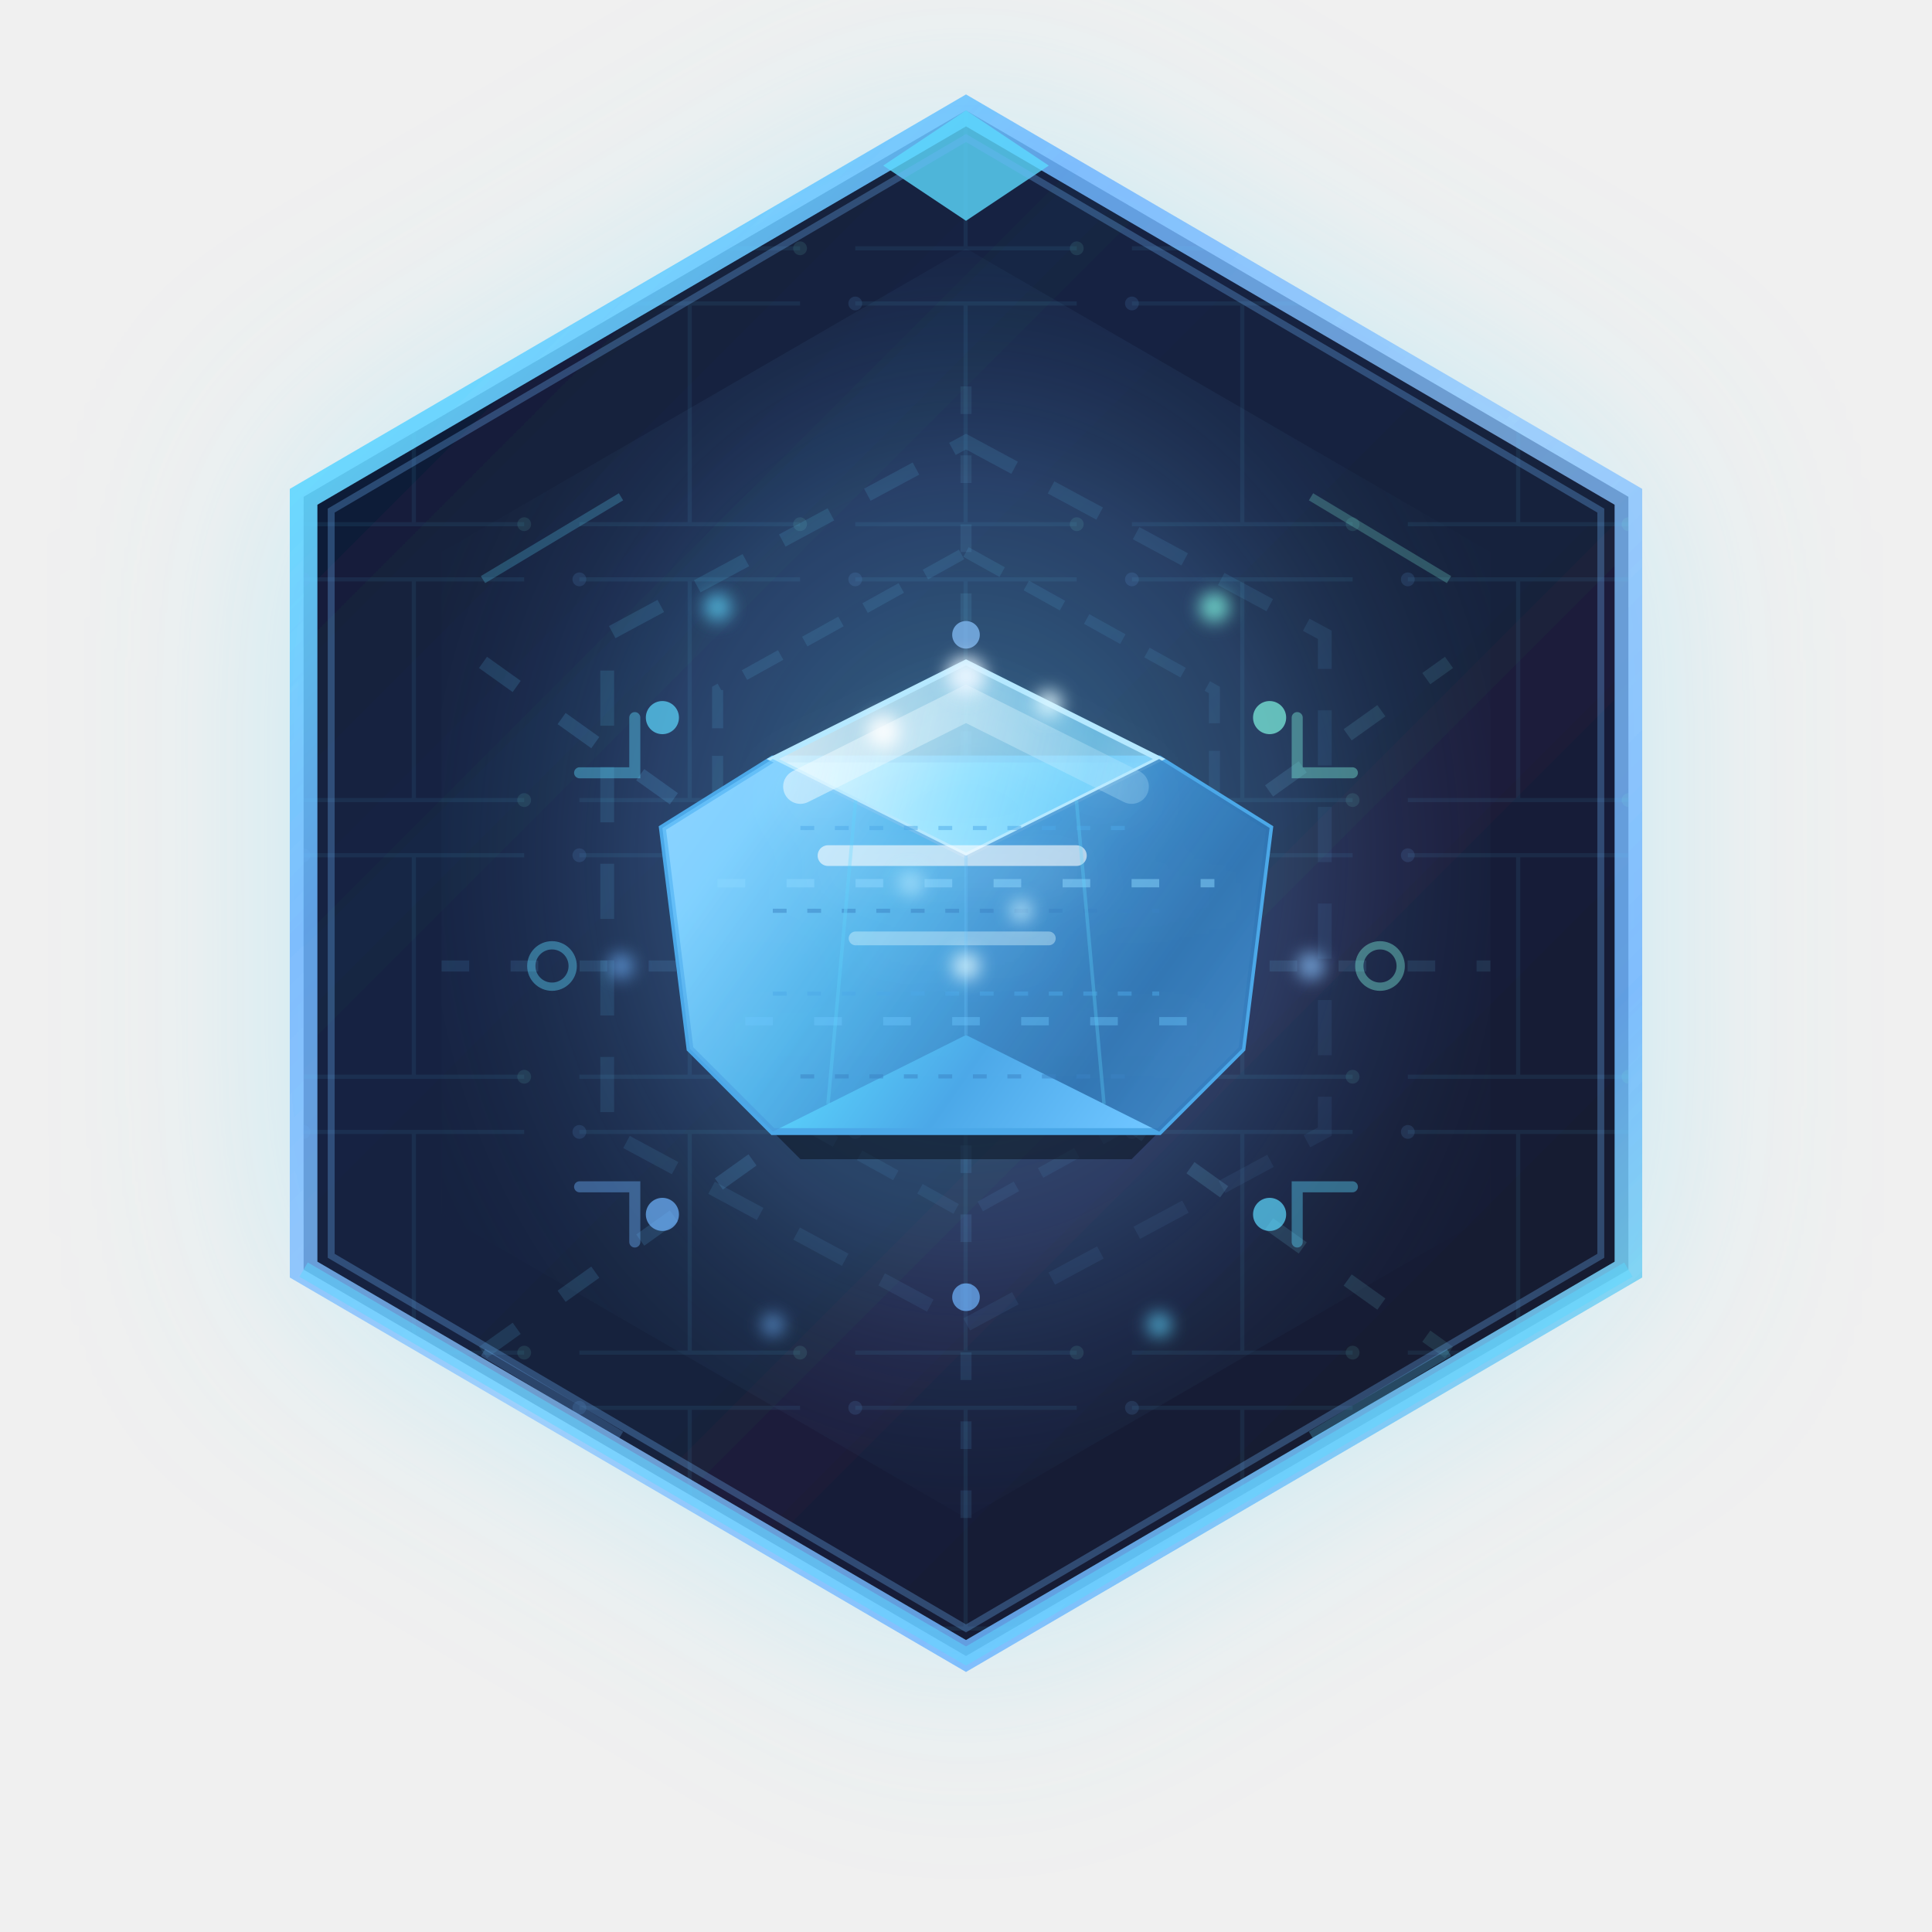
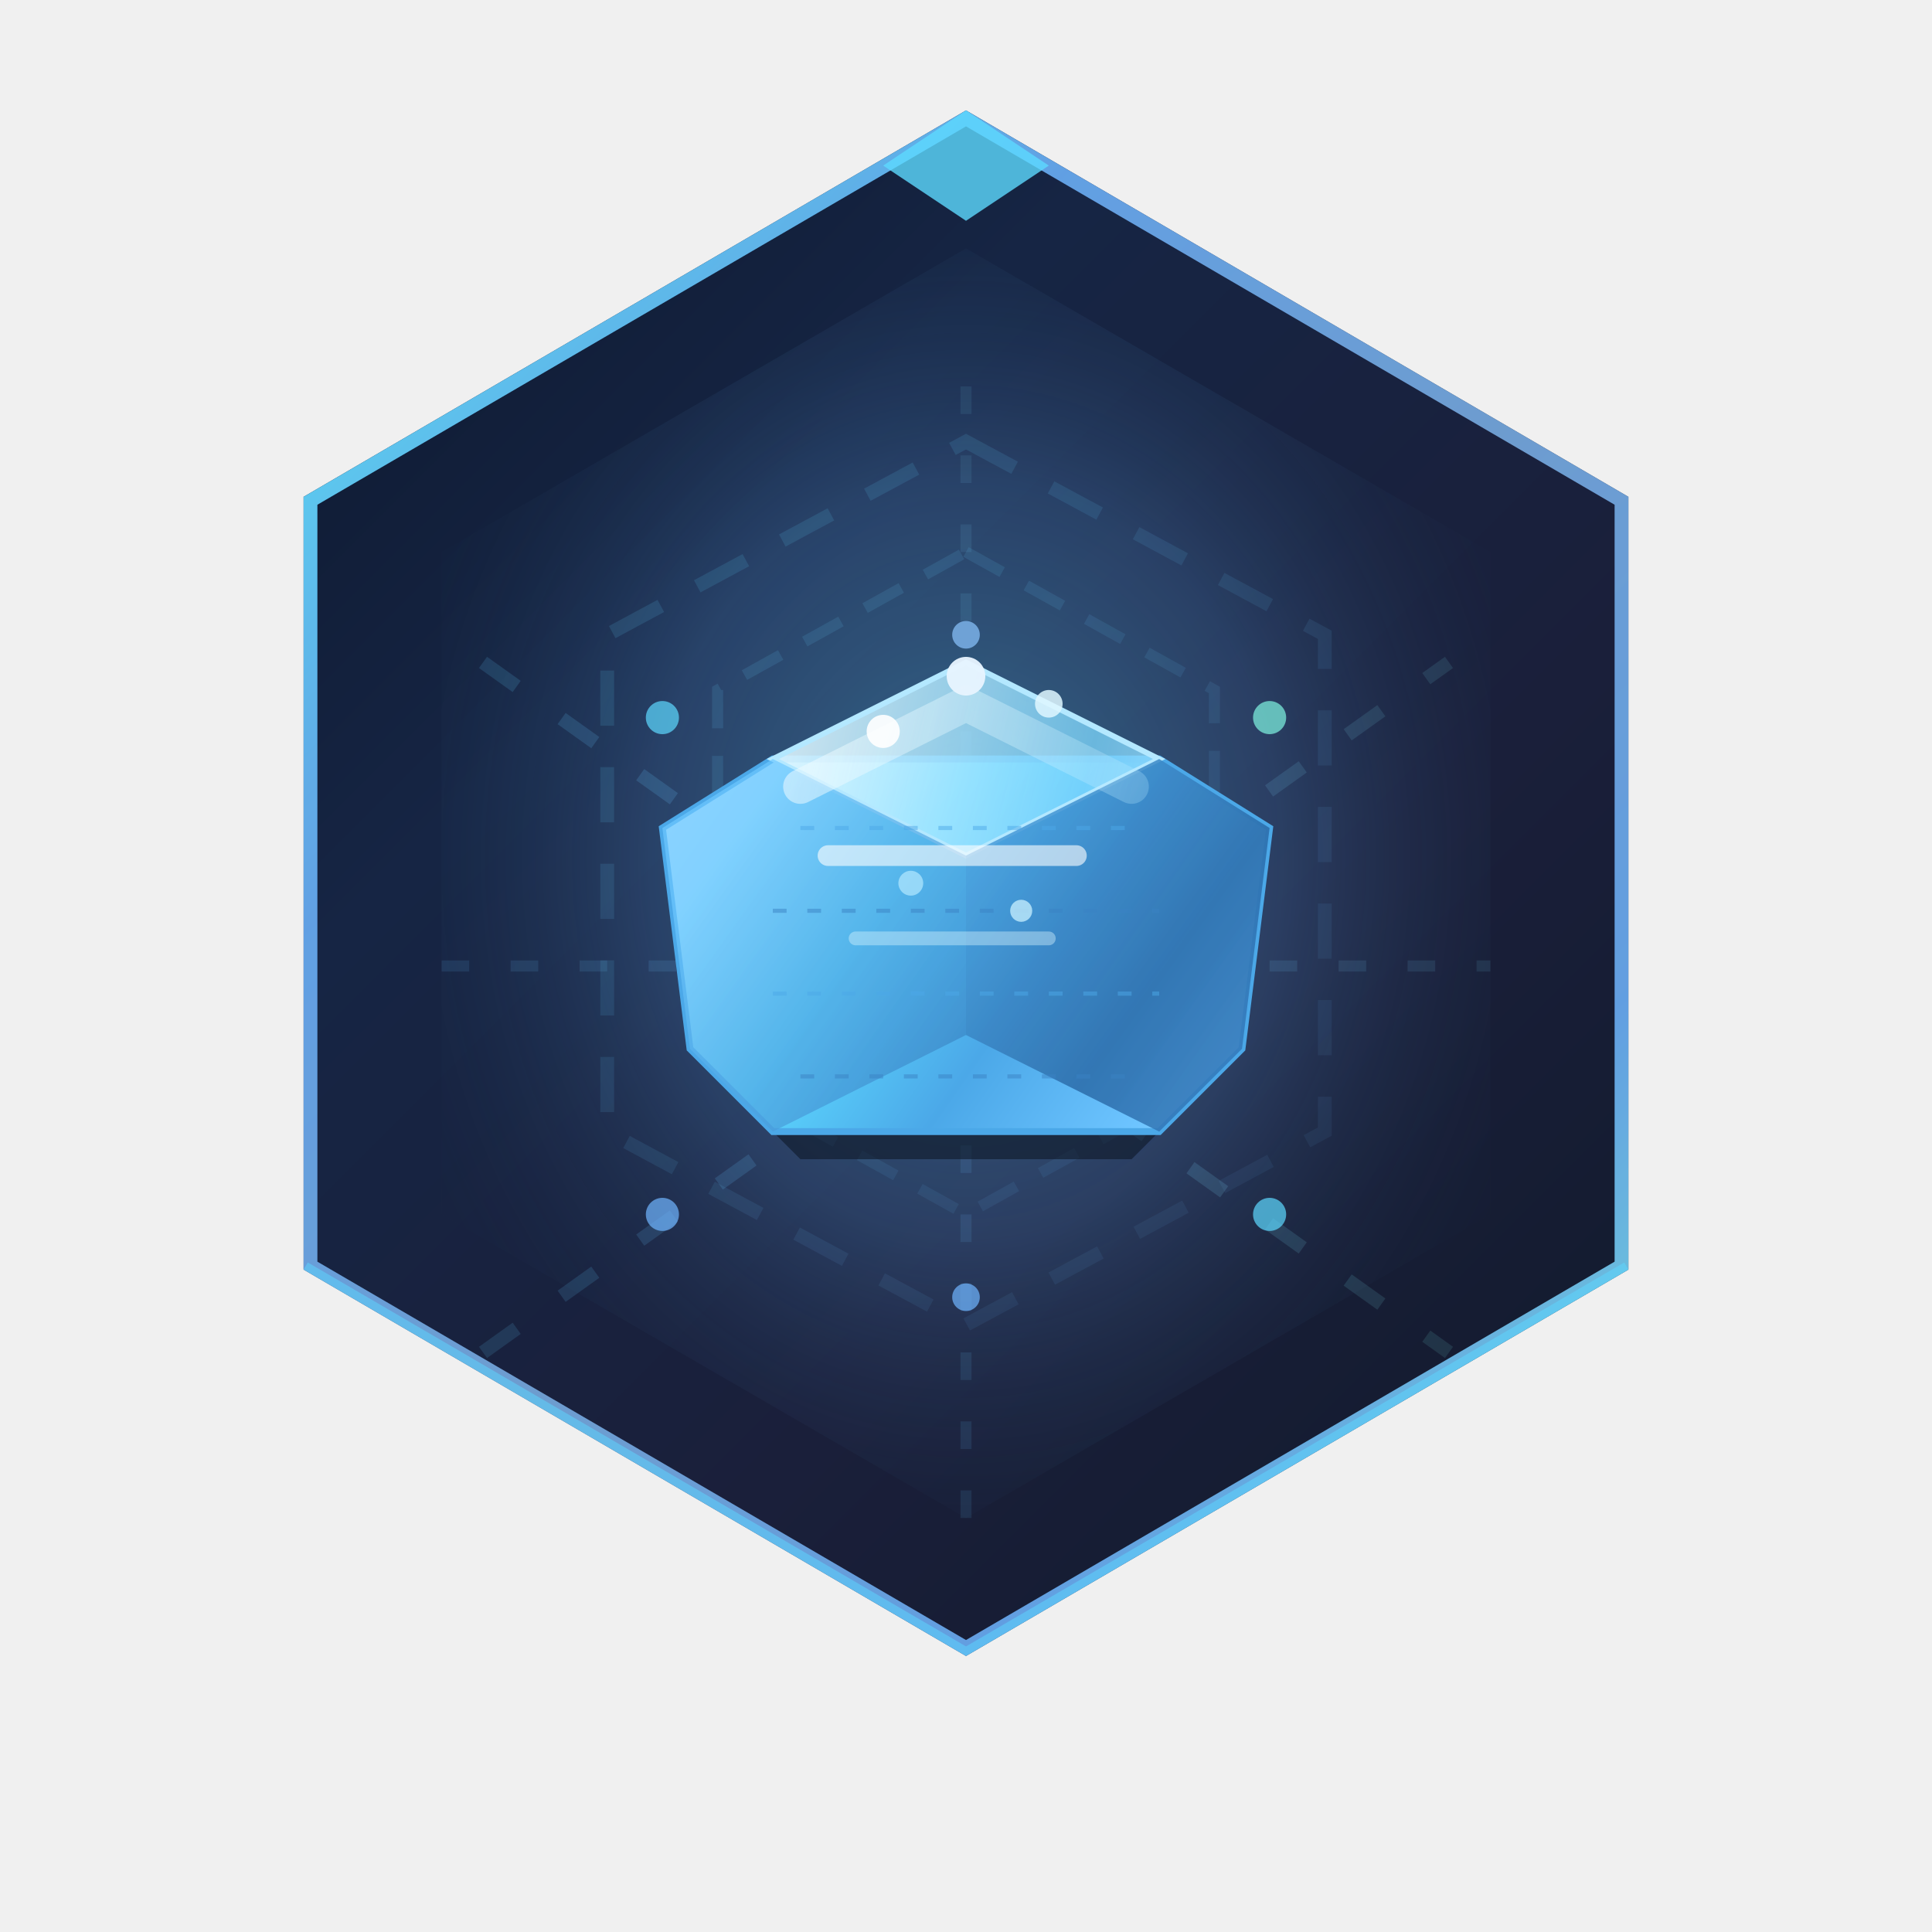
<svg xmlns="http://www.w3.org/2000/svg" width="140" height="140" viewBox="0 0 140 140" fill="none">
  <defs>
    <linearGradient id="hexBg" x1="10" y1="10" x2="130" y2="130" gradientUnits="userSpaceOnUse">
      <stop offset="0" stop-color="#0a1428" />
      <stop offset="0.3" stop-color="#162544" />
      <stop offset="0.6" stop-color="#1a1f3a" />
      <stop offset="1" stop-color="#0d1826" />
    </linearGradient>
    <radialGradient id="centerGlow" cx="50%" cy="48%" r="60%">
      <stop offset="0" stop-color="#5fd9ff" stop-opacity="0.4" />
      <stop offset="0.5" stop-color="#6eb8ff" stop-opacity="0.2" />
      <stop offset="1" stop-color="#0d1e2f" stop-opacity="0" />
    </radialGradient>
    <linearGradient id="hexEdge" x1="20" y1="20" x2="120" y2="120" gradientUnits="userSpaceOnUse">
      <stop offset="0" stop-color="#5de8ff" stop-opacity="0.95" />
      <stop offset="0.25" stop-color="#6fb5ff" stop-opacity="0.85" />
      <stop offset="0.5" stop-color="#8ac5ff" stop-opacity="0.75" />
      <stop offset="0.75" stop-color="#6fb5ff" stop-opacity="0.85" />
      <stop offset="1" stop-color="#7ff5e1" stop-opacity="0.95" />
    </linearGradient>
    <linearGradient id="ingotMain" x1="45" y1="55" x2="95" y2="90" gradientUnits="userSpaceOnUse">
      <stop offset="0" stop-color="#e8f5ff" />
      <stop offset="0.15" stop-color="#b4e8ff" />
      <stop offset="0.35" stop-color="#5dd9ff" />
      <stop offset="0.55" stop-color="#4ba8e8" />
      <stop offset="0.75" stop-color="#6dc4ff" />
      <stop offset="0.9" stop-color="#a5dbff" />
      <stop offset="1" stop-color="#d4efff" />
    </linearGradient>
    <linearGradient id="ingotTop" x1="50" y1="52" x2="90" y2="62" gradientUnits="userSpaceOnUse">
      <stop offset="0" stop-color="#ffffff" stop-opacity="0.95" />
      <stop offset="0.3" stop-color="#c8f0ff" stop-opacity="0.85" />
      <stop offset="0.7" stop-color="#7dd8ff" stop-opacity="0.75" />
      <stop offset="1" stop-color="#b8e6ff" stop-opacity="0.85" />
    </linearGradient>
    <linearGradient id="ingotSide" x1="52" y1="62" x2="88" y2="88" gradientUnits="userSpaceOnUse">
      <stop offset="0" stop-color="#6dc8ff" />
      <stop offset="0.4" stop-color="#4395d4" />
      <stop offset="0.7" stop-color="#2b6ba8" />
      <stop offset="1" stop-color="#3a82c4" />
    </linearGradient>
    <linearGradient id="ingotHighlight" x1="48" y1="58" x2="92" y2="68" gradientUnits="userSpaceOnUse">
      <stop offset="0" stop-color="#ffffff" stop-opacity="0.7" />
      <stop offset="0.5" stop-color="#dff7ff" stop-opacity="0.4" />
      <stop offset="1" stop-color="#8ad8ff" stop-opacity="0.2" />
    </linearGradient>
    <linearGradient id="gridLine1" x1="30" y1="30" x2="110" y2="110" gradientUnits="userSpaceOnUse">
      <stop offset="0" stop-color="#5dd9ff" stop-opacity="0.2" />
      <stop offset="0.5" stop-color="#6fb5ff" stop-opacity="0.35" />
      <stop offset="1" stop-color="#7ff5e1" stop-opacity="0.15" />
    </linearGradient>
    <linearGradient id="gridLine2" x1="110" y1="30" x2="30" y2="110" gradientUnits="userSpaceOnUse">
      <stop offset="0" stop-color="#7ff5e1" stop-opacity="0.15" />
      <stop offset="0.5" stop-color="#6fb5ff" stop-opacity="0.3" />
      <stop offset="1" stop-color="#5dd9ff" stop-opacity="0.2" />
    </linearGradient>
    <linearGradient id="innerGeometric" x1="40" y1="40" x2="100" y2="100" gradientUnits="userSpaceOnUse">
      <stop offset="0" stop-color="#5dd9ff" stop-opacity="0.4" />
      <stop offset="1" stop-color="#6fb5ff" stop-opacity="0.15" />
    </linearGradient>
-     <filter id="mainGlow" x="-20" y="-20" width="180" height="180" filterUnits="userSpaceOnUse">
-       <feDropShadow dx="0" dy="2" stdDeviation="4" flood-color="#0a1428" flood-opacity="0.8" />
-       <feDropShadow dx="0" dy="0" stdDeviation="8" flood-color="#5dd9ff" flood-opacity="0.3" />
-     </filter>
-     <filter id="metalShine" x="-10" y="-10" width="160" height="160" filterUnits="userSpaceOnUse">
-       <feGaussianBlur stdDeviation="0.8" />
-       <feDropShadow dx="0" dy="1" stdDeviation="2" flood-color="#ffffff" flood-opacity="0.4" />
-     </filter>
-     <filter id="sparkleFilter" x="-5" y="-5" width="150" height="150" filterUnits="userSpaceOnUse">
-       <feGaussianBlur stdDeviation="0.6" />
-     </filter>
-     <pattern id="circuitPattern" x="0" y="0" width="20" height="20" patternUnits="userSpaceOnUse">
-       <path d="M2 2 L18 2 M10 2 L10 18 M2 18 L18 18" stroke="#5dd9ff" stroke-width="0.3" stroke-opacity="0.15" />
-       <circle cx="2" cy="2" r="0.5" fill="#6fb5ff" fill-opacity="0.25" />
-       <circle cx="18" cy="18" r="0.5" fill="#7ff5e1" fill-opacity="0.2" />
-     </pattern>
    <clipPath id="hexClip">
      <polygon points="70,8 118,36 118,92 70,120 22,92 22,36" />
    </clipPath>
  </defs>
-   <g filter="url(#mainGlow)">
+   <g clip-path="url(#hexClip)">
    <polygon points="70,8 118,36 118,92 70,120 22,92 22,36" fill="url(#hexBg)" stroke="url(#hexEdge)" stroke-width="2" />
+     <polygon points="70,18 108,40 108,88 70,110 32,88 32,40" fill="url(#centerGlow)" />
+     <g opacity="0.6">
+       <path d="M35 48 L105 98" stroke="url(#gridLine1)" stroke-width="1" stroke-dasharray="3 4" />
+       <path d="M35 98 L105 48" stroke="url(#gridLine2)" stroke-width="1" stroke-dasharray="3 4" />
+       <path d="M32 70 L108 70" stroke="url(#gridLine1)" stroke-width="0.8" stroke-dasharray="2 3" opacity="0.7" />
+       <path d="M70 28 L70 110" stroke="url(#gridLine2)" stroke-width="0.8" stroke-dasharray="2 3" opacity="0.7" />
+     </g>
+     <g opacity="0.35">
+       <polygon points="70,32 96,46 96,82 70,96 44,82 44,46" fill="none" stroke="url(#innerGeometric)" stroke-width="1" stroke-dasharray="4 3" />
+       <polygon points="70,40 88,50 88,78 70,88 52,78 52,50" fill="none" stroke="url(#innerGeometric)" stroke-width="0.8" stroke-dasharray="3 2" />
+     </g>
+     <g opacity="0.7">
+       <circle cx="48" cy="52" r="1.2" fill="#5dd9ff" />
+       <circle cx="92" cy="52" r="1.2" fill="#7ff5e1" />
+       <circle cx="48" cy="88" r="1.2" fill="#6fb5ff" />
+       <circle cx="92" cy="88" r="1.2" fill="#5dd9ff" />
+       <circle cx="70" cy="46" r="1" fill="#8ac5ff" />
+       <circle cx="70" cy="94" r="1" fill="#6fb5ff" />
+     </g>
+     <g>
+       <path d="M50 62 L58 57 L82 57 L90 62 L88 78 L82 84 L58 84 L52 78 Z" fill="#0d1826" opacity="0.6" />
+       <path d="M48 60 L56 55 L84 55 L92 60 L90 76 L84 82 L56 82 L50 76 Z" fill="url(#ingotMain)" stroke="#4ba8e8" stroke-width="0.5" />
+       <path d="M56 55 L70 48 L84 55 L70 62 Z" fill="url(#ingotTop)" stroke="#b4e8ff" stroke-width="0.4" />
+       <path d="M84 55 L92 60 L90 76 L84 82 L70 75 L70 62 Z" fill="url(#ingotSide)" opacity="0.85" />
+       <path d="M56 55 L48 60 L50 76 L56 82 L70 75 L70 62 Z" fill="url(#ingotSide)" opacity="0.7" />
+     </g>
+     <g>
+       <path d="M58 57 L70 51 L82 57" stroke="url(#ingotHighlight)" stroke-width="2.5" stroke-linecap="round" opacity="0.9" />
+       <path d="M60 62 L78 62" stroke="#ffffff" stroke-width="1.5" stroke-opacity="0.6" stroke-linecap="round" />
+       <path d="M62 68 L76 68" stroke="#dff7ff" stroke-width="1" stroke-opacity="0.4" stroke-linecap="round" />
+     </g>
+     <g opacity="0.5">
+       <path d="M58 60 L82 60" stroke="#4ba8e8" stroke-width="0.3" stroke-dasharray="1 1.5" />
+       <path d="M56 66 L84 66" stroke="#3a82c4" stroke-width="0.3" stroke-dasharray="1 1.5" />
+       <path d="M56 72 L84 72" stroke="#4ba8e8" stroke-width="0.3" stroke-dasharray="1 1.5" />
+       <path d="M58 78 L82 78" stroke="#3a82c4" stroke-width="0.3" stroke-dasharray="1 1.5" />
+     </g>
+     <g>
+       <circle cx="64" cy="53" r="1.2" fill="#ffffff" opacity="0.9" />
+       <circle cx="76" cy="51" r="1" fill="#dff7ff" opacity="0.85" />
+       <circle cx="70" cy="49" r="1.4" fill="#e8f5ff" opacity="0.95" />
+       <circle cx="66" cy="64" r="0.9" fill="#b4e8ff" opacity="0.7" />
+       <circle cx="74" cy="66" r="0.8" fill="#c8f0ff" opacity="0.75" />
+     </g>
+     <path d="M70 8 L76 12 L70 16 L64 12 Z" fill="#5dd9ff" opacity="0.8" />
+     <path d="M22 92 L70 120 L118 92" stroke="#5dd9ff" stroke-width="1.2" stroke-opacity="0.5" />
  </g>
-   <polygon points="70,18 108,40 108,88 70,110 32,88 32,40" fill="url(#centerGlow)" />
-   <g opacity="0.5" clip-path="url(#hexClip)">
-     <rect width="140" height="140" fill="url(#circuitPattern)" />
-   </g>
-   <g opacity="0.6">
-     <path d="M35 48 L105 98" stroke="url(#gridLine1)" stroke-width="1" stroke-dasharray="3 4" />
-     <path d="M35 98 L105 48" stroke="url(#gridLine2)" stroke-width="1" stroke-dasharray="3 4" />
-     <path d="M32 70 L108 70" stroke="url(#gridLine1)" stroke-width="0.8" stroke-dasharray="2 3" opacity="0.7" />
-     <path d="M70 28 L70 110" stroke="url(#gridLine2)" stroke-width="0.8" stroke-dasharray="2 3" opacity="0.7" />
-     <path d="M35 42 L45 36" stroke="#5dd9ff" stroke-width="0.6" stroke-opacity="0.4" />
-     <path d="M105 42 L95 36" stroke="#7ff5e1" stroke-width="0.6" stroke-opacity="0.4" />
-     <path d="M35 98 L45 104" stroke="#6fb5ff" stroke-width="0.6" stroke-opacity="0.4" />
-     <path d="M105 98 L95 104" stroke="#5dd9ff" stroke-width="0.6" stroke-opacity="0.4" />
-   </g>
-   <g opacity="0.35">
-     <polygon points="70,32 96,46 96,82 70,96 44,82 44,46" fill="none" stroke="url(#innerGeometric)" stroke-width="1" stroke-dasharray="4 3" />
-     <polygon points="70,40 88,50 88,78 70,88 52,78 52,50" fill="none" stroke="url(#innerGeometric)" stroke-width="0.8" stroke-dasharray="3 2" />
-   </g>
-   <g opacity="0.7">
-     <circle cx="48" cy="52" r="1.2" fill="#5dd9ff" />
-     <circle cx="92" cy="52" r="1.2" fill="#7ff5e1" />
-     <circle cx="48" cy="88" r="1.2" fill="#6fb5ff" />
-     <circle cx="92" cy="88" r="1.2" fill="#5dd9ff" />
-     <circle cx="70" cy="46" r="1" fill="#8ac5ff" />
-     <circle cx="70" cy="94" r="1" fill="#6fb5ff" />
-   </g>
-   <g>
-     <path d="M50 62 L58 57 L82 57 L90 62 L88 78 L82 84 L58 84 L52 78 Z" fill="#0d1826" opacity="0.6" />
-     <path d="M48 60 L56 55 L84 55 L92 60 L90 76 L84 82 L56 82 L50 76 Z" fill="url(#ingotMain)" stroke="#4ba8e8" stroke-width="0.5" />
-     <path d="M56 55 L70 48 L84 55 L70 62 Z" fill="url(#ingotTop)" stroke="#b4e8ff" stroke-width="0.4" />
-     <path d="M84 55 L92 60 L90 76 L84 82 L70 75 L70 62 Z" fill="url(#ingotSide)" opacity="0.85" />
-     <path d="M56 55 L48 60 L50 76 L56 82 L70 75 L70 62 Z" fill="url(#ingotSide)" opacity="0.7" />
-   </g>
-   <g filter="url(#metalShine)">
-     <path d="M58 57 L70 51 L82 57" stroke="url(#ingotHighlight)" stroke-width="2.5" stroke-linecap="round" opacity="0.9" />
-     <path d="M60 62 L78 62" stroke="#ffffff" stroke-width="1.5" stroke-opacity="0.6" stroke-linecap="round" />
-     <path d="M62 68 L76 68" stroke="#dff7ff" stroke-width="1" stroke-opacity="0.4" stroke-linecap="round" />
-     <path d="M52 64 L88 64" stroke="#8ad8ff" stroke-width="0.6" stroke-opacity="0.5" stroke-dasharray="2 3" />
-     <path d="M54 74 L86 74" stroke="#6dc8ff" stroke-width="0.6" stroke-opacity="0.4" stroke-dasharray="2 3" />
-   </g>
-   <g opacity="0.5">
-     <path d="M58 60 L82 60" stroke="#4ba8e8" stroke-width="0.3" stroke-dasharray="1 1.5" />
-     <path d="M56 66 L84 66" stroke="#3a82c4" stroke-width="0.3" stroke-dasharray="1 1.5" />
-     <path d="M56 72 L84 72" stroke="#4ba8e8" stroke-width="0.3" stroke-dasharray="1 1.5" />
-     <path d="M58 78 L82 78" stroke="#3a82c4" stroke-width="0.3" stroke-dasharray="1 1.5" />
-     <path d="M62 58 L60 80" stroke="#5dd9ff" stroke-width="0.25" stroke-opacity="0.6" />
-     <path d="M70 62 L70 75" stroke="#6dc8ff" stroke-width="0.25" stroke-opacity="0.5" />
-     <path d="M78 58 L80 80" stroke="#5dd9ff" stroke-width="0.25" stroke-opacity="0.6" />
-   </g>
-   <g opacity="0.4">
-     <path d="M42 56 L46 56 L46 52" stroke="#5dd9ff" stroke-width="0.8" stroke-linecap="round" />
-     <path d="M98 56 L94 56 L94 52" stroke="#7ff5e1" stroke-width="0.8" stroke-linecap="round" />
-     <path d="M42 86 L46 86 L46 90" stroke="#6fb5ff" stroke-width="0.8" stroke-linecap="round" />
-     <path d="M98 86 L94 86 L94 90" stroke="#5dd9ff" stroke-width="0.8" stroke-linecap="round" />
-     <circle cx="40" cy="70" r="1.5" fill="none" stroke="#5dd9ff" stroke-width="0.6" />
-     <circle cx="100" cy="70" r="1.5" fill="none" stroke="#7ff5e1" stroke-width="0.6" />
-   </g>
-   <g filter="url(#sparkleFilter)">
-     <circle cx="64" cy="53" r="1.2" fill="#ffffff" opacity="0.9" />
-     <circle cx="76" cy="51" r="1" fill="#dff7ff" opacity="0.85" />
-     <circle cx="70" cy="49" r="1.4" fill="#e8f5ff" opacity="0.95" />
-     <circle cx="66" cy="64" r="0.9" fill="#b4e8ff" opacity="0.7" />
-     <circle cx="74" cy="66" r="0.8" fill="#c8f0ff" opacity="0.75" />
-     <circle cx="70" cy="70" r="1" fill="#dff7ff" opacity="0.8" />
-     <circle cx="52" cy="44" r="1" fill="#5dd9ff" opacity="0.7" />
-     <circle cx="88" cy="44" r="1.1" fill="#7ff5e1" opacity="0.75" />
-     <circle cx="45" cy="70" r="0.9" fill="#6fb5ff" opacity="0.65" />
-     <circle cx="95" cy="70" r="1" fill="#8ac5ff" opacity="0.7" />
-     <circle cx="56" cy="96" r="0.8" fill="#6fb5ff" opacity="0.6" />
-     <circle cx="84" cy="96" r="0.9" fill="#5dd9ff" opacity="0.65" />
-   </g>
-   <path d="M70 8 L76 12 L70 16 L64 12 Z" fill="#5dd9ff" opacity="0.8" />
-   <path d="M22 92 L70 120 L118 92" stroke="#5dd9ff" stroke-width="1.2" stroke-opacity="0.5" />
-   <polygon points="70,10 116,37 116,91 70,118 24,91 24,37" fill="none" stroke="#6fb5ff" stroke-width="0.5" stroke-opacity="0.3" />
</svg>
